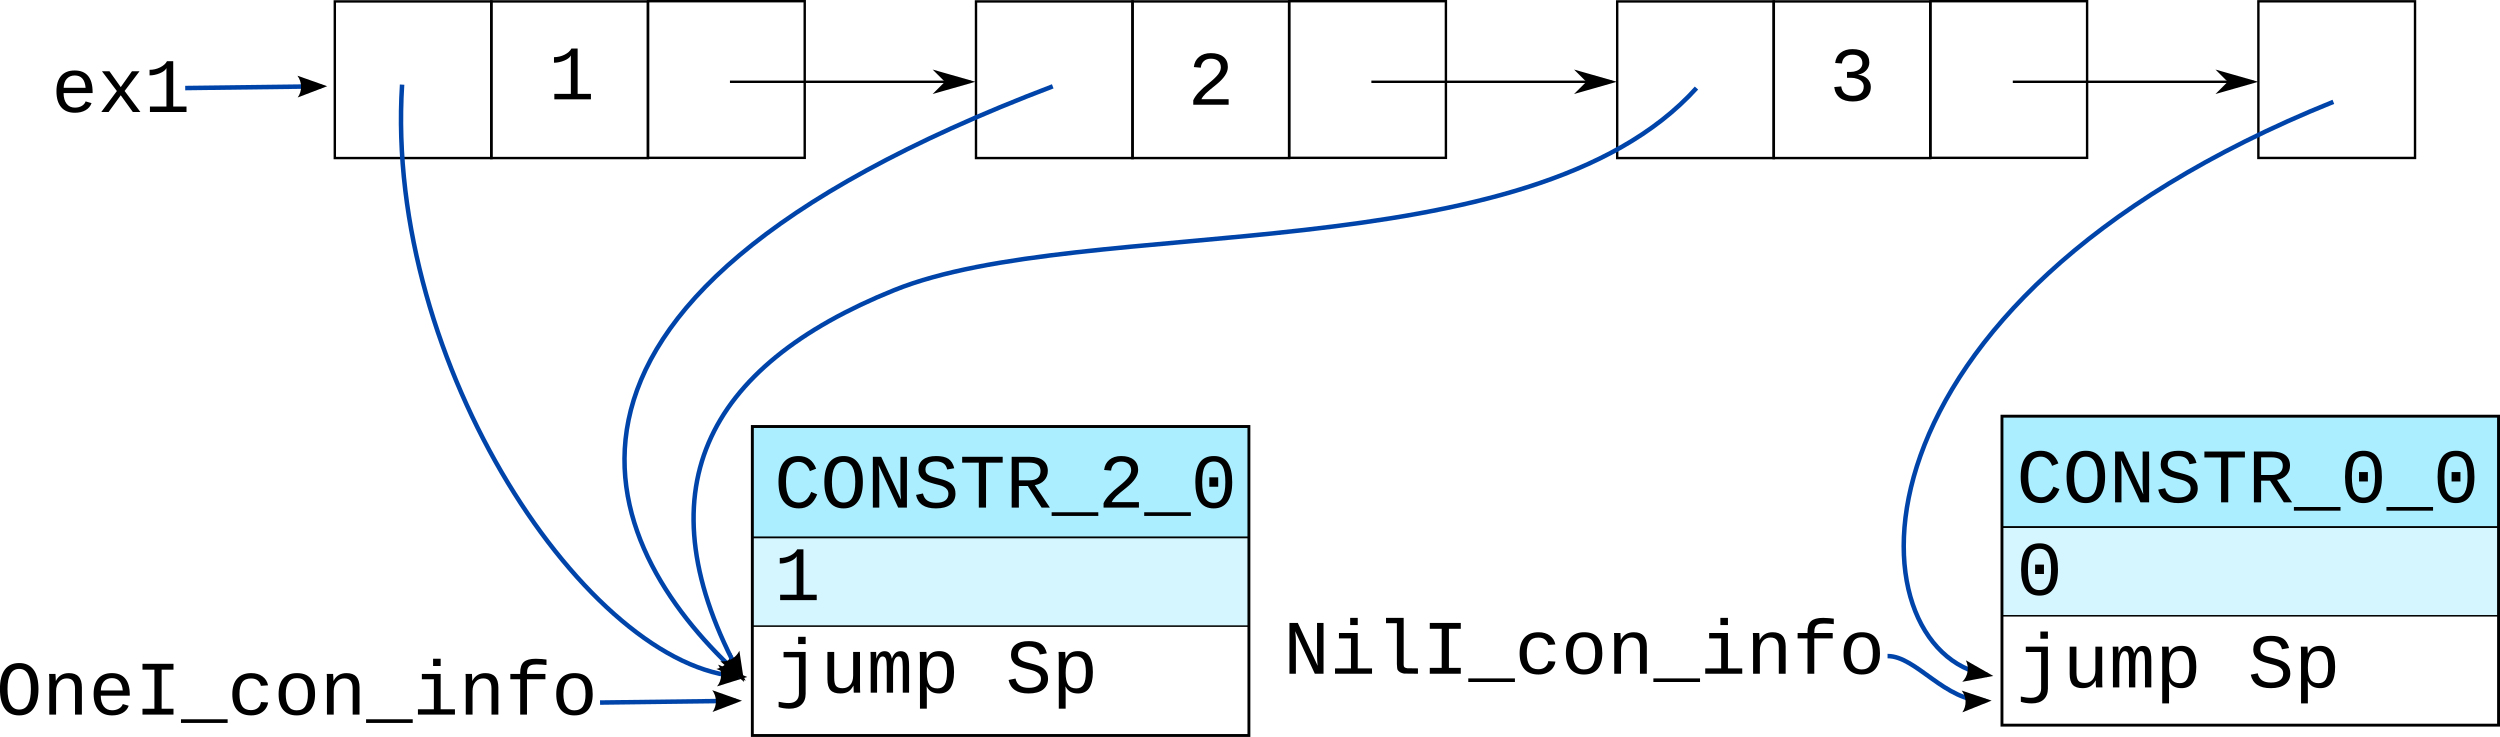
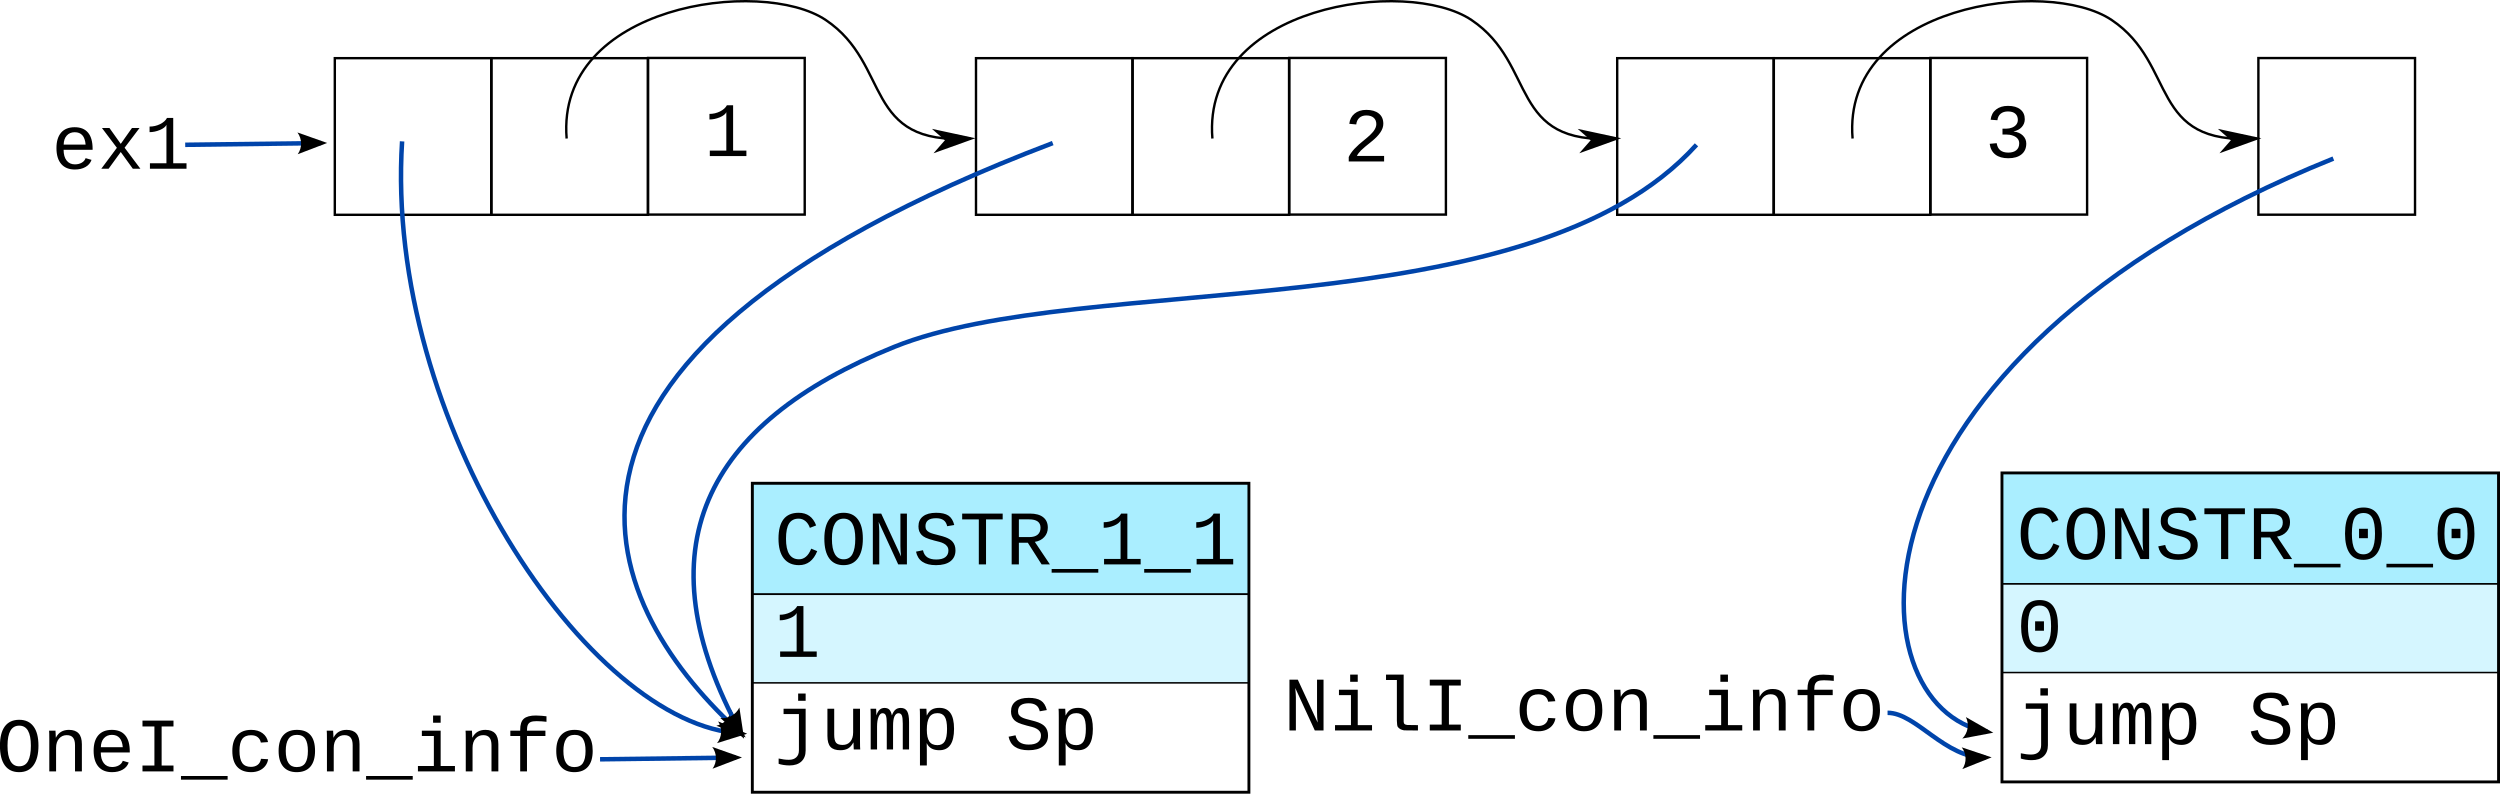
- <svg xmlns="http://www.w3.org/2000/svg" width="546.726" height="161.159" id="svg2" version="1.1">
+ <svg xmlns="http://www.w3.org/2000/svg" width="546.726" height="173.569" id="svg2" version="1.1">
  <defs id="defs4">
    <marker orient="auto" refY="0" refX="0" id="Arrow2Mend" style="overflow:visible">
      <path id="path4026" style="font-size:12px;fill-rule:evenodd;stroke-width:0.625;stroke-linejoin:round" d="M 8.719,4.034 -2.207,0.016 8.719,-4.002 c -1.745,2.372 -1.735,5.617 -6e-7,8.035 z" transform="scale(-0.6,-0.6)" />
    </marker>
    <marker orient="auto" refY="0" refX="0" id="Arrow1Lend" style="overflow:visible">
      <path id="path4002" d="M 0,0 5,-5 -12.5,0 5,5 0,0 z" style="fill-rule:evenodd;stroke:#000000;stroke-width:1pt;marker-start:none" transform="matrix(-0.8,0,0,-0.8,-10,0)" />
    </marker>
+     <marker orient="auto" refY="0" refX="0" id="Arrow1Lend-7" style="overflow:visible">
+       <path id="path4002-5" d="M 0,0 5,-5 -12.5,0 5,5 0,0 z" style="fill-rule:evenodd;stroke:#000000;stroke-width:1pt;marker-start:none" transform="matrix(-0.8,0,0,-0.8,-10,0)" />
+     </marker>
+     <marker orient="auto" refY="0" refX="0" id="Arrow1Lend-4" style="overflow:visible">
+       <path id="path4002-8" d="M 0,0 5,-5 -12.5,0 5,5 0,0 z" style="fill-rule:evenodd;stroke:#000000;stroke-width:1pt;marker-start:none" transform="matrix(-0.8,0,0,-0.8,-10,0)" />
+     </marker>
  </defs>
-   <g id="layer1" transform="translate(67.74124,-548.0814)">
+   <g id="layer1" transform="translate(67.74124,-535.6712)">
    <g id="g4870" transform="matrix(0.5269951,0,0,0.5269951,-32.04194,259.2452)">
      <rect style="fill:#aaeeff;stroke:#000000;stroke-width:0.718;stroke-miterlimit:4;stroke-opacity:1;stroke-dasharray:none" id="rect4866" width="206.071" height="46.047" x="244.457" y="725.073" />
      <rect y="771.144" x="244.457" height="36.763" width="206.071" id="rect4868" style="fill:#d5f6ff;stroke:#000000;stroke-width:0.642;stroke-miterlimit:4;stroke-opacity:1;stroke-dasharray:none" />
      <rect y="725.073" x="244.457" height="128.217" width="206.071" id="rect4864" style="fill:none;stroke:#000000;stroke-width:1.199;stroke-miterlimit:4;stroke-opacity:1;stroke-dasharray:none" />
    </g>
    <text xml:space="preserve" style="font-size:40px;font-style:normal;font-weight:normal;line-height:125%;letter-spacing:0px;word-spacing:0px;fill:#000000;fill-opacity:1;stroke:none;font-family:Sans" x="388.571" y="295.219" id="text2989">
      <tspan id="tspan2991" x="388.571" y="295.219" />
    </text>
    <text xml:space="preserve" style="font-size:40px;font-style:normal;font-weight:normal;line-height:125%;letter-spacing:0px;word-spacing:0px;fill:#000000;fill-opacity:1;stroke:none;font-family:Sans" x="316.429" y="378.076" id="text2993">
      <tspan id="tspan2995" x="316.429" y="378.076" />
    </text>
    <g id="g5267" transform="matrix(0.5269951,0,0,0.5269951,-30.91266,260.3745)">
      <g transform="translate(516.4286,-6.428572)" id="g4875">
        <rect style="fill:#aaeeff;stroke:#000000;stroke-width:0.718;stroke-miterlimit:4;stroke-opacity:1;stroke-dasharray:none" id="rect4877" width="206.071" height="46.047" x="244.457" y="725.073" />
        <rect y="771.144" x="244.457" height="36.763" width="206.071" id="rect4879" style="fill:#d5f6ff;stroke:#000000;stroke-width:0.642;stroke-miterlimit:4;stroke-opacity:1;stroke-dasharray:none" />
        <rect y="725.073" x="244.457" height="128.217" width="206.071" id="rect4881" style="fill:none;stroke:#000000;stroke-width:1.199;stroke-miterlimit:4;stroke-opacity:1;stroke-dasharray:none" />
      </g>
      <text id="text3025" y="754.401" x="766.885" style="font-size:32px;font-style:normal;font-variant:normal;font-weight:normal;font-stretch:normal;text-align:start;line-height:120%;letter-spacing:0px;word-spacing:0px;writing-mode:lr-tb;text-anchor:start;fill:#000000;fill-opacity:1;stroke:none;font-family:Courier New;-inkscape-font-specification:Courier New" xml:space="preserve">
        <tspan y="754.401" x="766.885" id="tspan3027">CONSTR_0_0</tspan>
        <tspan id="tspan3277" y="792.801" x="766.885">0</tspan>
        <tspan id="tspan3287" y="831.201" x="766.885">jump Sp</tspan>
      </text>
    </g>
    <text xml:space="preserve" style="font-size:16.864px;font-style:normal;font-variant:normal;font-weight:normal;font-stretch:normal;text-align:start;line-height:120%;letter-spacing:0px;word-spacing:0px;writing-mode:lr-tb;text-anchor:start;fill:#000000;fill-opacity:1;stroke:none;font-family:Courier New;-inkscape-font-specification:Courier New" x="101.569" y="659.094" id="text3029">
-       <tspan id="tspan3031" x="101.569" y="659.094">CONSTR_2_0</tspan>
+       <tspan id="tspan3031" x="101.569" y="659.094">CONSTR_1_1</tspan>
      <tspan x="101.569" y="679.331" id="tspan3279">1</tspan>
      <tspan x="101.569" y="699.568" id="tspan3283">jump Sp</tspan>
    </text>
    <g id="g3106" transform="matrix(0.5269951,0,0,0.5269951,-311.5233,436.25)">
      <rect style="fill:none;stroke:#000000" y="212.795" x="601.526" height="65" width="65" id="rect3037-4" />
      <rect style="fill:none;stroke:#000000" y="212.795" x="666.436" height="65" width="65" id="rect3037-5-24" />
      <rect style="fill:none;stroke:#000000" y="212.706" x="731.526" height="65" width="65" id="rect3037-5-2-5" />
    </g>
-     <text xml:space="preserve" style="font-size:16.864px;font-style:normal;font-variant:normal;font-weight:normal;font-stretch:normal;text-align:start;line-height:120%;letter-spacing:0px;word-spacing:0px;writing-mode:lr-tb;text-anchor:start;fill:#000000;fill-opacity:1;stroke:none;font-family:Courier New;-inkscape-font-specification:Courier New" x="52.193" y="569.8" id="text2985">
-       <tspan id="tspan2987" x="52.193" y="569.8">1</tspan>
+     <text xml:space="preserve" style="font-size:16.864px;font-style:normal;font-variant:normal;font-weight:normal;font-stretch:normal;text-align:start;line-height:120%;letter-spacing:0px;word-spacing:0px;writing-mode:lr-tb;text-anchor:start;fill:#000000;fill-opacity:1;stroke:none;font-family:Courier New;-inkscape-font-specification:Courier New" x="86.193" y="569.8" id="text2985">
+       <tspan id="tspan2987" x="86.193" y="569.8">1</tspan>
    </text>
    <text xml:space="preserve" style="font-size:16.864px;font-style:normal;font-variant:normal;font-weight:normal;font-stretch:normal;text-align:start;line-height:120%;letter-spacing:0px;word-spacing:0px;writing-mode:lr-tb;text-anchor:start;fill:#000000;fill-opacity:1;stroke:none;font-family:Courier New;-inkscape-font-specification:Courier New" x="-68.598" y="704.366" id="text3160">
      <tspan id="tspan3162" x="-68.598" y="704.366">OneI_con_info</tspan>
    </text>
    <text xml:space="preserve" style="font-size:16.864px;font-style:normal;font-variant:normal;font-weight:normal;font-stretch:normal;text-align:start;line-height:120%;letter-spacing:0px;word-spacing:0px;writing-mode:lr-tb;text-anchor:start;fill:#000000;fill-opacity:1;stroke:none;font-family:Courier New;-inkscape-font-specification:Courier New" x="212.922" y="695.423" id="text3164">
      <tspan id="tspan3166" x="212.922" y="695.423">NilI_con_info</tspan>
      <tspan x="212.922" y="715.659" id="tspan3168" />
    </text>
    <rect id="rect3037-6-8" width="34.255" height="34.255" x="426.146" y="548.368" style="fill:none;stroke:#000000;stroke-width:0.527" />
    <g id="g3106-5" transform="matrix(0.5269951,0,0,0.5269951,-171.3004,436.25)">
      <rect style="fill:none;stroke:#000000" y="212.795" x="601.526" height="65" width="65" id="rect3037-4-9" />
      <rect style="fill:none;stroke:#000000" y="212.795" x="666.436" height="65" width="65" id="rect3037-5-24-9" />
      <rect style="fill:none;stroke:#000000" y="212.706" x="731.526" height="65" width="65" id="rect3037-5-2-5-5" />
    </g>
-     <text xml:space="preserve" style="font-size:16.864px;font-style:normal;font-variant:normal;font-weight:normal;font-stretch:normal;text-align:start;line-height:120%;letter-spacing:0px;word-spacing:0px;writing-mode:lr-tb;text-anchor:start;fill:#000000;fill-opacity:1;stroke:none;font-family:Courier New;-inkscape-font-specification:Courier New" x="192.026" y="570.982" id="text3009">
-       <tspan id="tspan3011" x="192.026" y="570.982">2</tspan>
+     <text xml:space="preserve" style="font-size:16.864px;font-style:normal;font-variant:normal;font-weight:normal;font-stretch:normal;text-align:start;line-height:120%;letter-spacing:0px;word-spacing:0px;writing-mode:lr-tb;text-anchor:start;fill:#000000;fill-opacity:1;stroke:none;font-family:Courier New;-inkscape-font-specification:Courier New" x="226.026" y="570.982" id="text3009">
+       <tspan id="tspan3011" x="226.026" y="570.982">2</tspan>
    </text>
    <g id="g3106-1" transform="matrix(0.5269951,0,0,0.5269951,-31.0775,436.25)">
      <rect style="fill:none;stroke:#000000" y="212.795" x="601.526" height="65" width="65" id="rect3037-4-5" />
      <rect style="fill:none;stroke:#000000" y="212.795" x="666.436" height="65" width="65" id="rect3037-5-24-93" />
      <rect style="fill:none;stroke:#000000" y="212.706" x="731.526" height="65" width="65" id="rect3037-5-2-5-9" />
    </g>
-     <text xml:space="preserve" style="font-size:16.864px;font-style:normal;font-variant:normal;font-weight:normal;font-stretch:normal;text-align:start;line-height:120%;letter-spacing:0px;word-spacing:0px;writing-mode:lr-tb;text-anchor:start;fill:#000000;fill-opacity:1;stroke:none;font-family:Courier New;-inkscape-font-specification:Courier New" x="332.34" y="570.106" id="text3013">
-       <tspan id="tspan3015" x="332.34" y="570.106">3</tspan>
+     <text xml:space="preserve" style="font-size:16.864px;font-style:normal;font-variant:normal;font-weight:normal;font-stretch:normal;text-align:start;line-height:120%;letter-spacing:0px;word-spacing:0px;writing-mode:lr-tb;text-anchor:start;fill:#000000;fill-opacity:1;stroke:none;font-family:Courier New;-inkscape-font-specification:Courier New" x="366.34" y="570.106" id="text3013">
+       <tspan id="tspan3015" x="366.34" y="570.106">3</tspan>
    </text>
    <path style="fill:none;stroke:#0044aa;stroke-width:0.988;stroke-linecap:butt;stroke-linejoin:miter;stroke-miterlimit:4;stroke-opacity:1;stroke-dasharray:none;marker-end:url(#Arrow2Mend)" d="m 20.192,566.586 c -3.907,61.157 40.846,127.842 74.156,129.49" id="path4620" />
-     <path id="path4852" d="m 232.165,565.967 52.668,0" style="fill:none;stroke:#000000;stroke-width:0.527px;stroke-linecap:butt;stroke-linejoin:miter;stroke-opacity:1;marker-end:url(#Arrow1Lend)" />
-     <path style="fill:none;stroke:#000000;stroke-width:0.527px;stroke-linecap:butt;stroke-linejoin:miter;stroke-opacity:1;marker-end:url(#Arrow1Lend)" d="m 372.438,565.967 52.668,0" id="path4854" />
-     <path id="path4856" d="m 91.892,565.967 52.668,0" style="fill:none;stroke:#000000;stroke-width:0.527px;stroke-linecap:butt;stroke-linejoin:miter;stroke-opacity:1;marker-end:url(#Arrow1Lend)" />
+     <path id="path4856" d="m 56.178,565.967 c -2.362,-29.246 42.604,-35.381 56.673,-25.914 14.507,9.761 7.917,27.49 31.71,25.914" style="fill:none;stroke:#000000;stroke-width:0.527px;stroke-linecap:butt;stroke-linejoin:miter;stroke-opacity:1;marker-end:url(#Arrow1Lend)" />
    <path id="path5263" d="M 162.481,566.962 C 35.025,615.387 65.311,669.944 94.348,696.076" style="fill:none;stroke:#0044aa;stroke-width:0.988;stroke-linecap:butt;stroke-linejoin:miter;stroke-miterlimit:4;stroke-opacity:1;stroke-dasharray:none;marker-end:url(#Arrow2Mend)" />
    <path style="fill:none;stroke:#0044aa;stroke-width:0.988;stroke-linecap:butt;stroke-linejoin:miter;stroke-miterlimit:4;stroke-opacity:1;stroke-dasharray:none;marker-end:url(#Arrow2Mend)" d="m 303.264,567.339 c -36.688,40.635 -133.868,27.432 -175.404,44.173 -41.536,16.742 -55.658,44.23 -33.512,84.564" id="path5265" />
    <path id="path5277" d="M 442.541,570.35 C 332.841,614.551 336.695,690.642 366.879,695.7" style="fill:none;stroke:#0044aa;stroke-width:0.988;stroke-linecap:butt;stroke-linejoin:miter;stroke-miterlimit:4;stroke-opacity:1;stroke-dasharray:none;marker-end:url(#Arrow2Mend)" />
    <text id="text5430" y="572.572" x="-56.487" style="font-size:16.864px;font-style:normal;font-variant:normal;font-weight:normal;font-stretch:normal;text-align:start;line-height:120%;letter-spacing:0px;word-spacing:0px;writing-mode:lr-tb;text-anchor:start;fill:#000000;fill-opacity:1;stroke:none;font-family:Courier New;-inkscape-font-specification:Courier New" xml:space="preserve">
      <tspan y="572.572" x="-56.487" id="tspan5432">ex1</tspan>
    </text>
    <path id="path5434" d="M -27.238,567.339 2.5,566.962" style="fill:none;stroke:#0044aa;stroke-width:0.988;stroke-linecap:butt;stroke-linejoin:miter;stroke-miterlimit:4;stroke-opacity:1;stroke-dasharray:none;marker-end:url(#Arrow2Mend)" />
    <path style="fill:none;stroke:#0044aa;stroke-width:0.988;stroke-linecap:butt;stroke-linejoin:miter;stroke-miterlimit:4;stroke-opacity:1;stroke-dasharray:none;marker-end:url(#Arrow2Mend)" d="m 63.481,701.723 29.738,-0.376" id="path5436" />
    <path id="path5438" d="m 345.047,691.559 c 6.258,-0.032 12.609,10.039 21.456,9.787" style="fill:none;stroke:#0044aa;stroke-width:0.988;stroke-linecap:butt;stroke-linejoin:miter;stroke-miterlimit:4;stroke-opacity:1;stroke-dasharray:none;marker-end:url(#Arrow2Mend)" />
+     <path id="path4856-7" d="m 197.398,565.967 c -2.362,-29.246 42.604,-35.381 56.673,-25.914 14.507,9.761 7.917,27.49 31.71,25.914" style="fill:none;stroke:#000000;stroke-width:0.527px;stroke-linecap:butt;stroke-linejoin:miter;stroke-opacity:1;marker-end:url(#Arrow1Lend)" />
+     <path id="path4856-4" d="m 337.398,565.967 c -2.362,-29.246 42.604,-35.381 56.673,-25.914 14.507,9.761 7.917,27.49 31.71,25.914" style="fill:none;stroke:#000000;stroke-width:0.527px;stroke-linecap:butt;stroke-linejoin:miter;stroke-opacity:1;marker-end:url(#Arrow1Lend)" />
  </g>
</svg>
